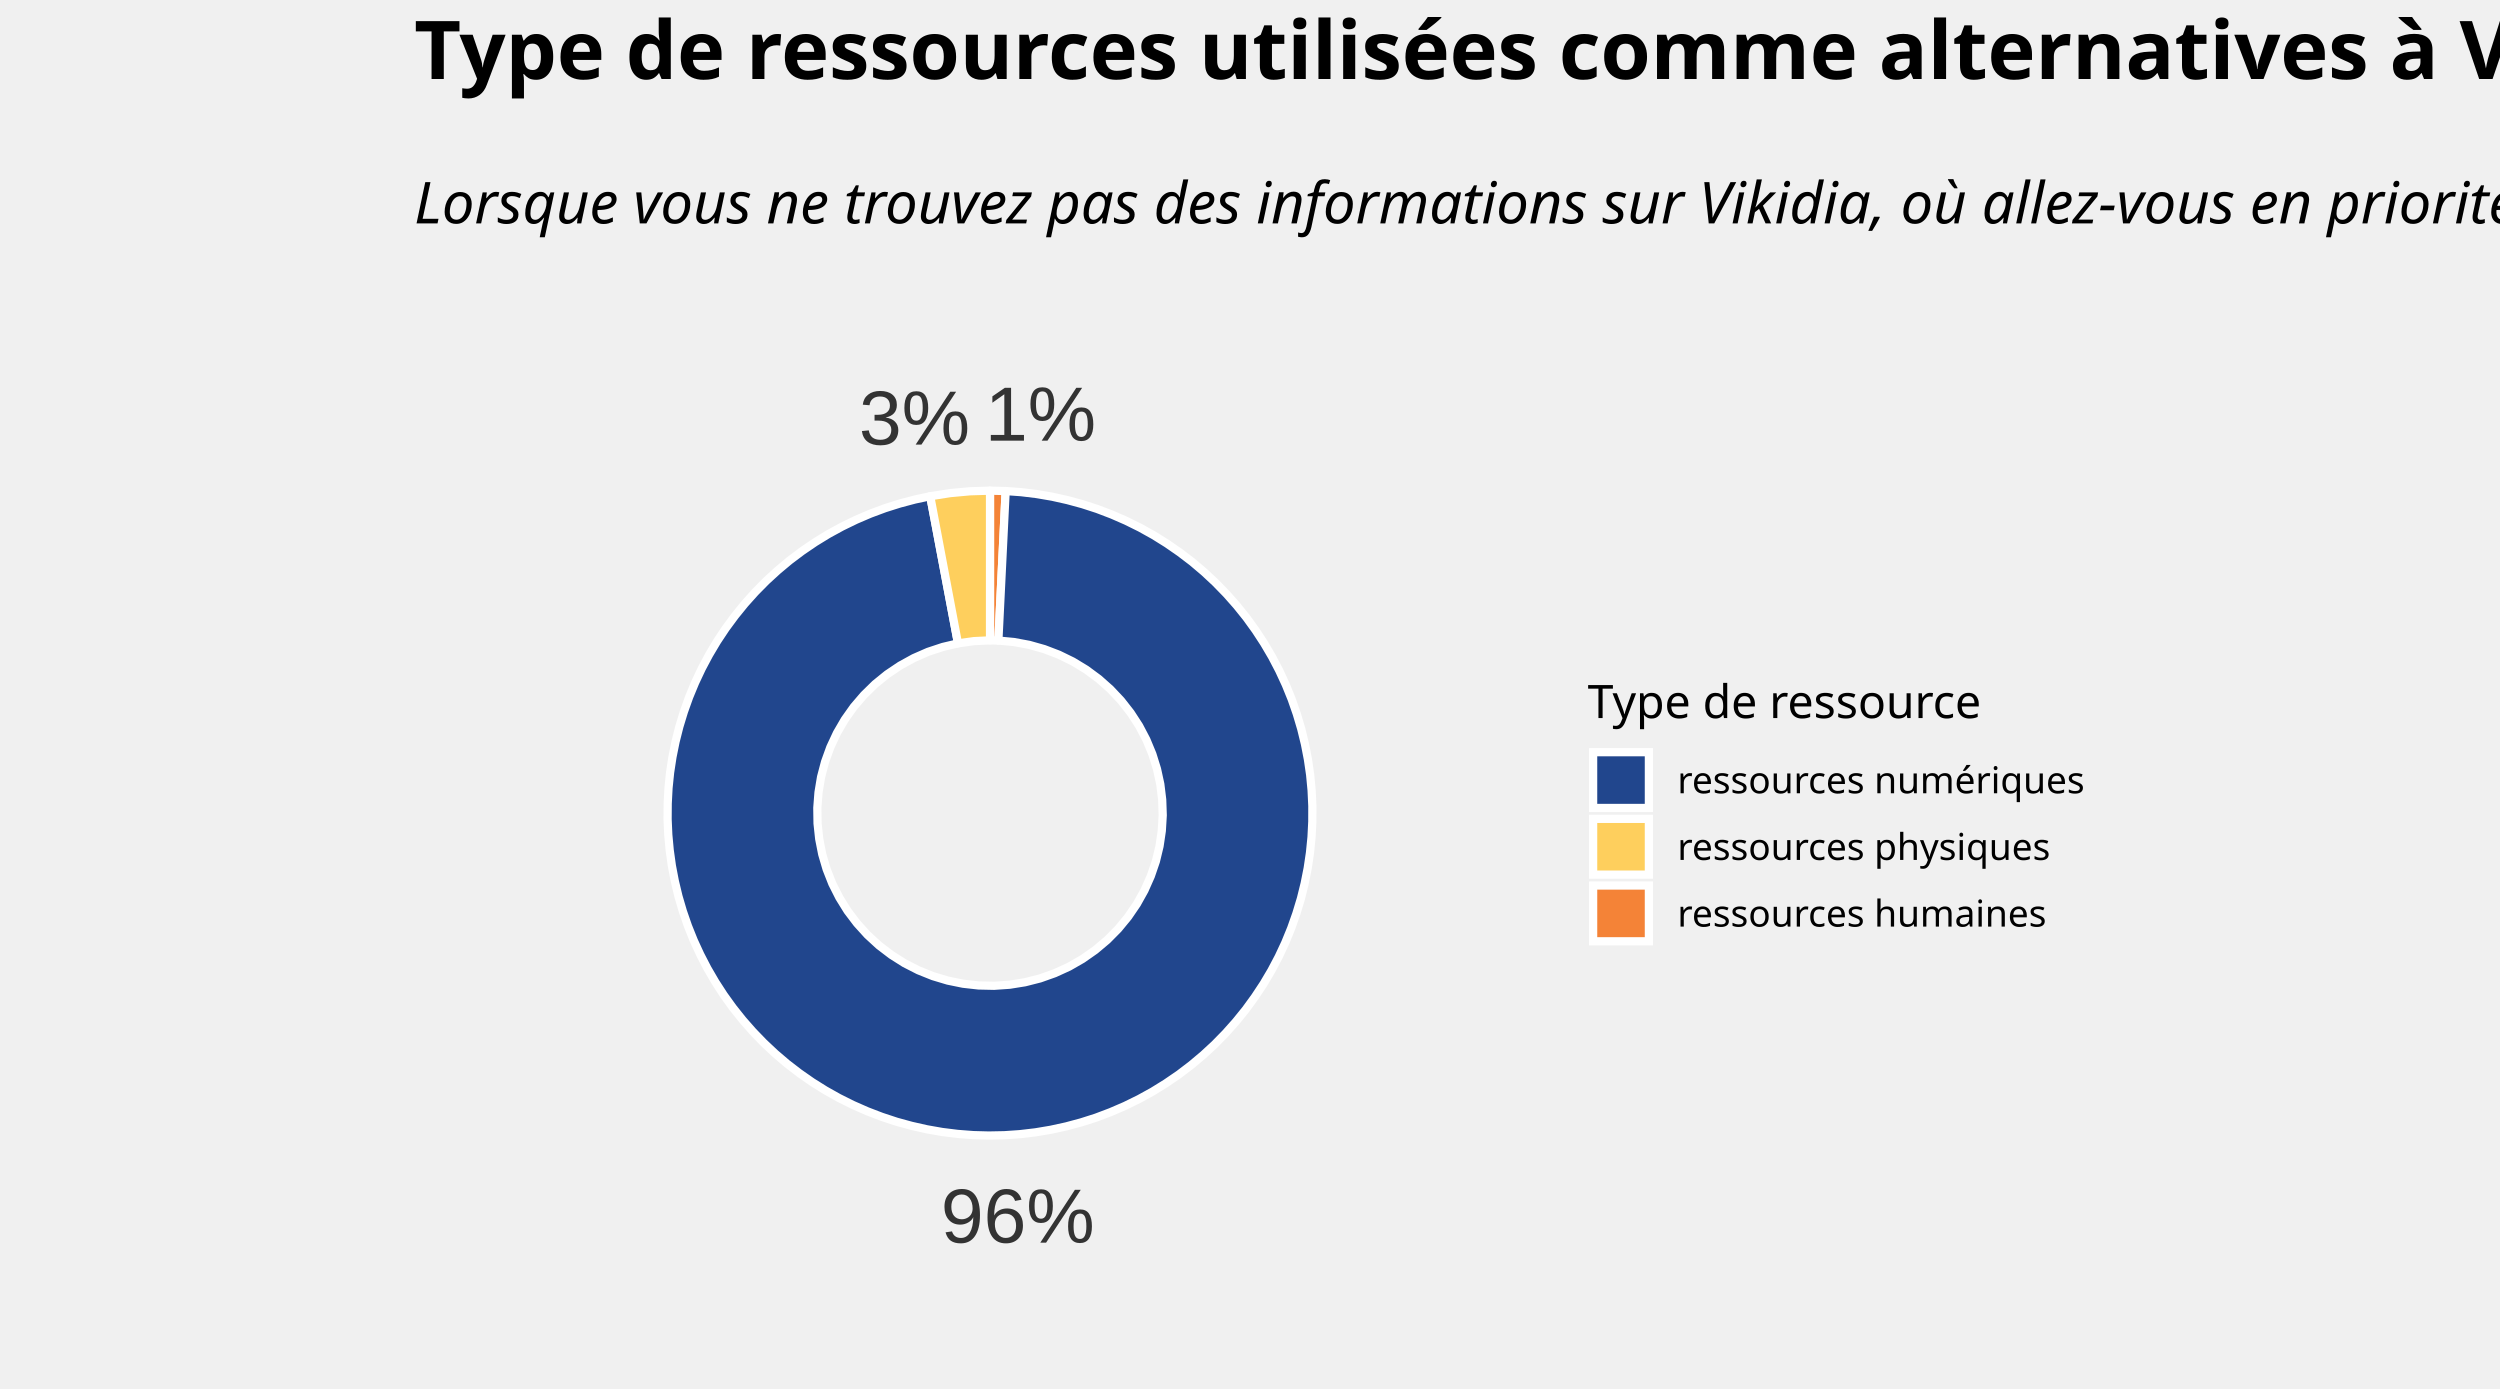
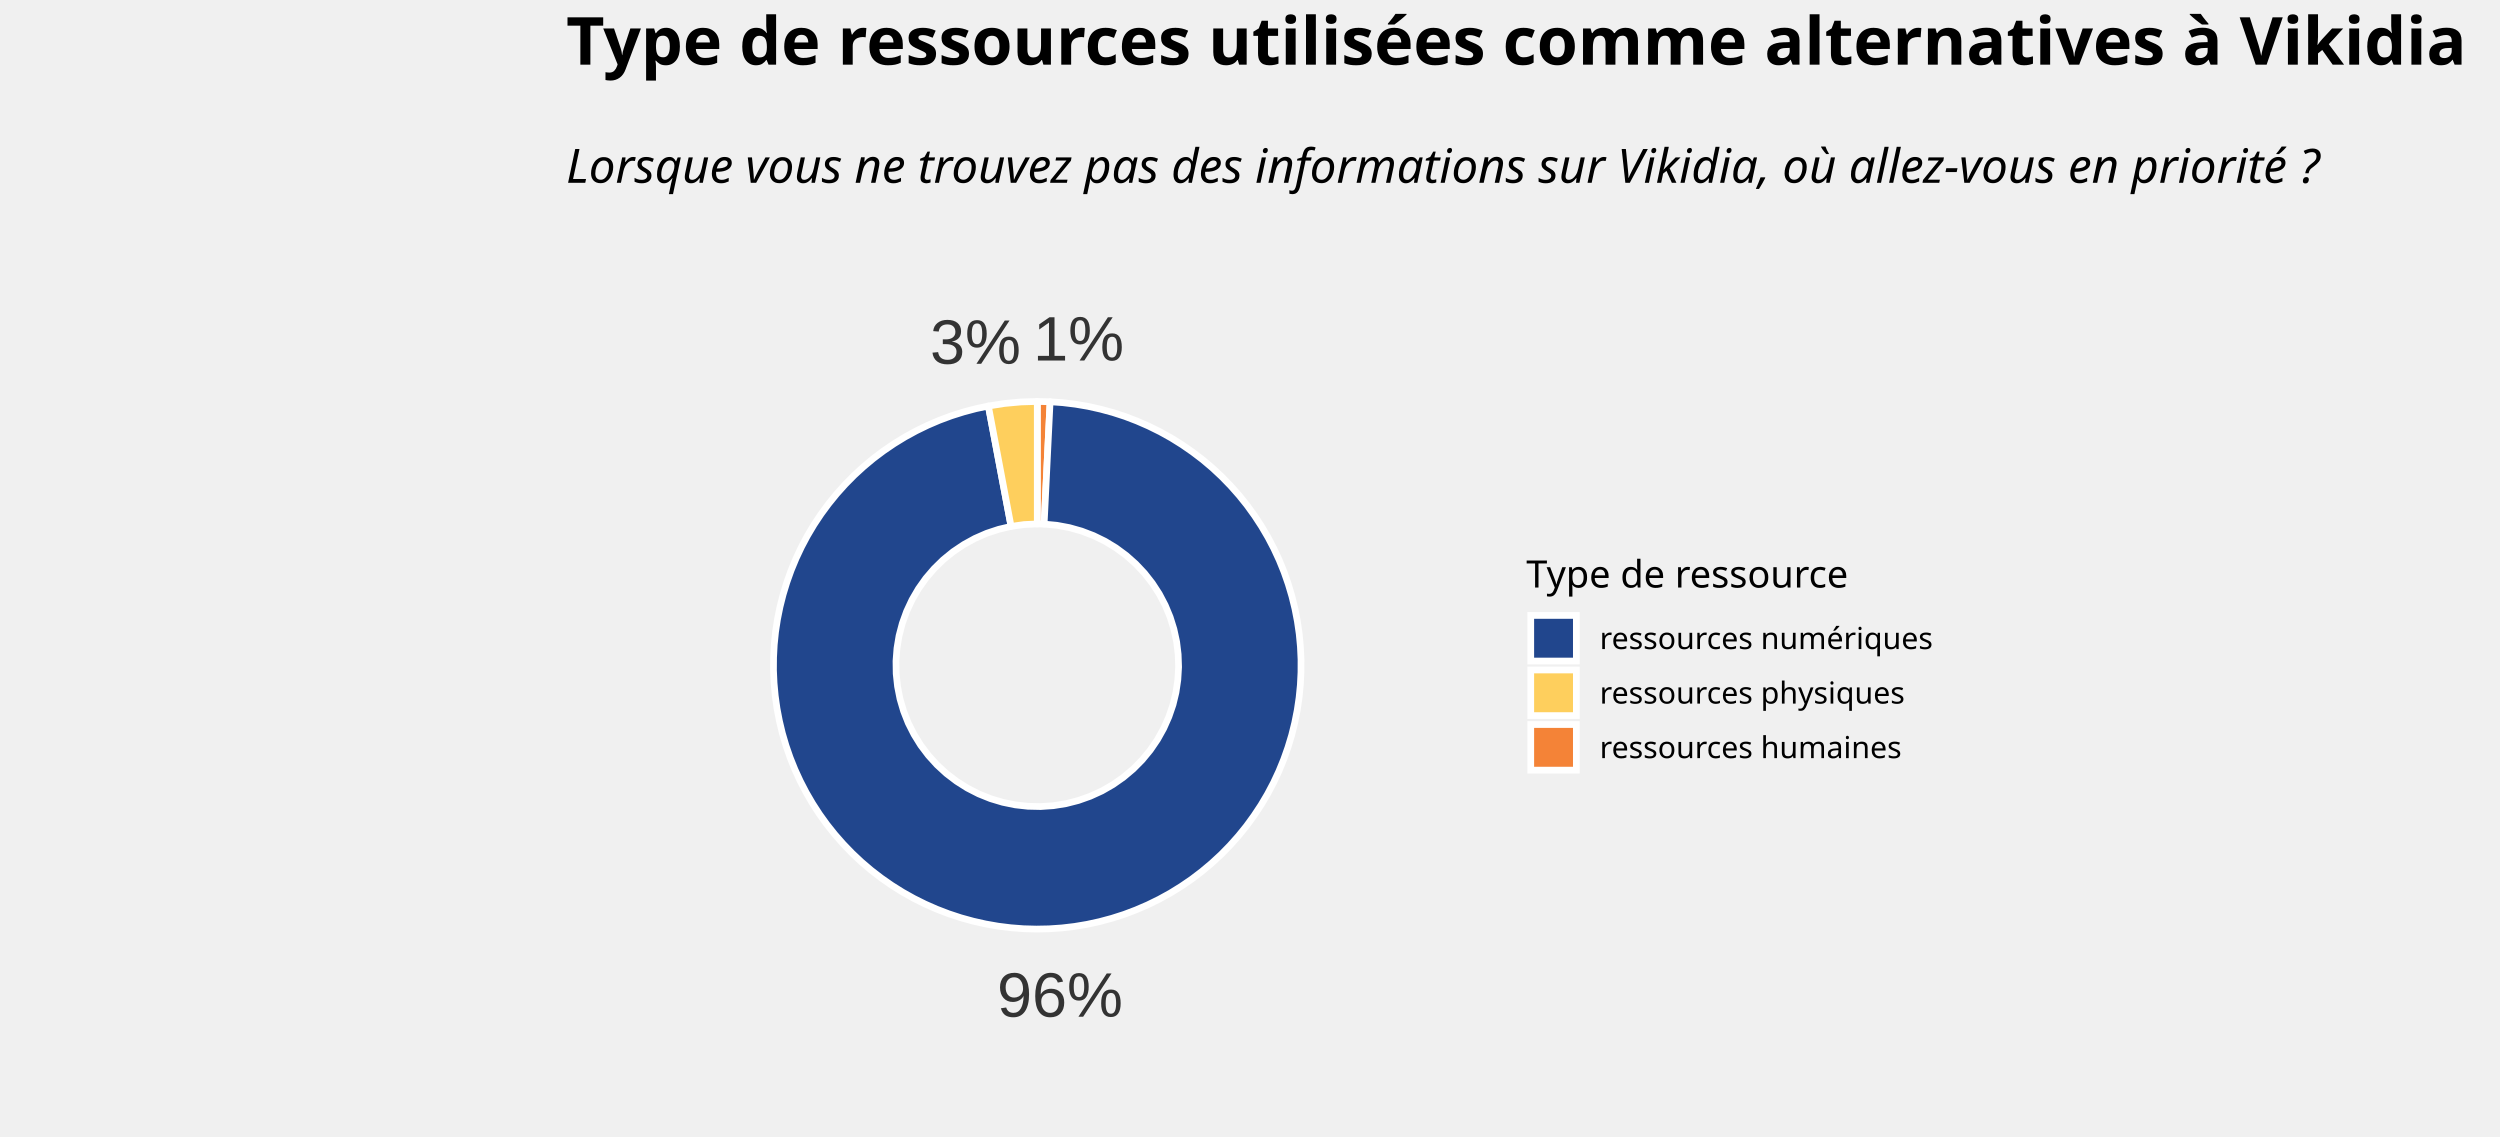
- <svg xmlns="http://www.w3.org/2000/svg" class="svglite" width="648.00pt" height="360.00pt" viewBox="0 0 648.00 360.00">
+ <svg xmlns="http://www.w3.org/2000/svg" class="svglite" width="792.00pt" height="360.00pt" viewBox="0 0 792.00 360.00">
  <defs>
    <style type="text/css">
    .svglite line, .svglite polyline, .svglite polygon, .svglite path, .svglite rect, .svglite circle {
      fill: none;
      stroke: #000000;
      stroke-linecap: round;
      stroke-linejoin: round;
      stroke-miterlimit: 10.00;
    }
    .svglite text {
      white-space: pre;
    }
  </style>
  </defs>
  <rect width="100%" height="100%" style="stroke: none; fill: none;" />
  <defs>
-     <clipPath id="cpMC4wMHw2NDguMDB8MC4wMHwzNjAuMDA=">
-       <rect x="0.00" y="0.00" width="648.00" height="360.00" />
+     <clipPath id="cpMC4wMHw3OTIuMDB8MC4wMHwzNjAuMDA=">
+       <rect x="0.00" y="0.00" width="792.00" height="360.00" />
    </clipPath>
  </defs>
-   <g clip-path="url(#cpMC4wMHw2NDguMDB8MC4wMHwzNjAuMDA=)">
+   <g clip-path="url(#cpMC4wMHw3OTIuMDB8MC4wMHwzNjAuMDA=)">
</g>
  <defs>
-     <clipPath id="cpMTA3LjM2fDQwNS44NXw2MS41MXwzNjAuMDA=">
-       <rect x="107.36" y="61.51" width="298.49" height="298.49" />
+     <clipPath id="cpMTc5LjM2fDQ3Ny44NXw2MS41MXwzNjAuMDA=">
+       <rect x="179.36" y="61.51" width="298.49" height="298.49" />
    </clipPath>
  </defs>
-   <g clip-path="url(#cpMTA3LjM2fDQwNS44NXw2MS41MXwzNjAuMDA=)">
-     <polygon points="258.78,166.03 258.99,161.73 259.20,157.42 259.41,153.12 259.62,148.81 259.83,144.50 260.04,140.20 260.25,135.89 260.46,131.58 260.67,127.28 256.61,127.18 256.61,131.49 256.61,135.80 256.61,140.11 256.61,144.42 256.61,148.74 256.61,153.05 256.61,157.36 256.61,161.67 256.61,165.98 258.78,166.03 " style="stroke-width: 2.13; stroke: #FFFFFF; fill: #F48337;" />
-     <polygon points="248.31,166.76 247.51,162.52 246.71,158.28 245.91,154.05 245.11,149.81 244.31,145.57 243.51,141.34 242.71,137.10 241.91,132.86 241.11,128.63 237.16,129.47 233.25,130.51 229.39,131.73 225.60,133.14 221.89,134.73 218.25,136.50 214.70,138.44 211.26,140.55 207.91,142.83 204.68,145.26 201.58,147.85 198.60,150.58 195.76,153.46 193.06,156.47 190.51,159.61 188.11,162.86 185.87,166.23 183.80,169.71 181.90,173.28 180.18,176.93 178.63,180.67 177.27,184.48 176.09,188.34 175.10,192.26 174.30,196.23 173.69,200.22 173.28,204.25 173.07,208.28 173.04,212.33 173.22,216.37 173.59,220.39 174.15,224.40 174.91,228.37 175.85,232.30 176.99,236.18 178.31,240.00 179.82,243.76 181.51,247.43 183.37,251.02 185.40,254.51 187.60,257.91 189.96,261.19 192.48,264.35 195.15,267.39 197.96,270.30 200.91,273.07 203.98,275.69 207.19,278.16 210.50,280.47 213.93,282.62 217.46,284.60 221.07,286.40 224.77,288.03 228.55,289.48 232.39,290.75 236.29,291.82 240.23,292.71 244.21,293.41 248.23,293.91 252.26,294.22 256.30,294.33 260.34,294.25 264.38,293.97 268.39,293.50 272.38,292.83 276.33,291.97 280.24,290.92 284.09,289.69 287.87,288.26 291.58,286.66 295.21,284.88 298.75,282.93 302.19,280.80 305.53,278.52 308.75,276.07 311.85,273.47 314.82,270.73 317.65,267.84 320.34,264.82 322.88,261.68 325.26,258.41 327.49,255.04 329.55,251.56 331.44,247.98 333.15,244.32 334.68,240.58 336.03,236.76 337.20,232.89 338.17,228.97 338.96,225.00 339.55,221.00 339.95,216.98 340.15,212.94 340.16,208.90 339.97,204.86 339.59,200.83 339.01,196.83 338.24,192.86 337.28,188.93 336.13,185.06 334.80,181.24 333.28,177.49 331.58,173.82 329.71,170.24 327.66,166.75 325.45,163.37 323.08,160.09 320.55,156.94 317.87,153.91 315.05,151.01 312.09,148.25 309.01,145.64 305.79,143.19 302.47,140.89 299.04,138.75 295.50,136.78 291.88,134.99 288.17,133.37 284.40,131.93 280.55,130.68 276.65,129.62 272.70,128.74 268.72,128.06 264.70,127.57 260.67,127.28 260.46,131.58 260.25,135.89 260.04,140.20 259.83,144.50 259.62,148.81 259.41,153.12 259.20,157.42 258.99,161.73 258.78,166.03 262.81,166.41 266.78,167.15 270.67,168.25 274.44,169.69 278.07,171.46 281.53,173.56 284.78,175.96 287.80,178.64 290.57,181.58 293.06,184.76 295.26,188.15 297.14,191.73 298.69,195.46 299.89,199.31 300.75,203.26 301.24,207.27 301.38,211.31 301.14,215.35 300.55,219.34 299.60,223.27 298.29,227.09 296.65,230.78 294.68,234.31 292.40,237.65 289.83,240.77 286.99,243.64 283.90,246.24 280.59,248.56 277.09,250.57 273.41,252.25 269.61,253.60 265.69,254.60 261.70,255.24 257.67,255.52 253.63,255.43 249.62,254.98 245.66,254.17 241.79,253.01 238.04,251.50 234.44,249.66 231.03,247.50 227.82,245.05 224.84,242.31 222.13,239.32 219.69,236.10 217.56,232.66 215.74,229.06 214.26,225.30 213.12,221.42 212.34,217.46 211.91,213.44 211.85,209.40 212.16,205.37 212.82,201.39 213.85,197.48 215.22,193.68 216.93,190.01 218.96,186.52 221.29,183.23 223.92,180.16 226.81,177.33 229.95,174.78 233.30,172.53 236.84,170.58 240.54,168.96 244.37,167.69 248.31,166.76 " style="stroke-width: 2.13; stroke: #FFFFFF; fill: #21468D;" />
-     <polygon points="256.61,165.98 256.61,161.67 256.61,157.36 256.61,153.05 256.61,148.74 256.61,144.42 256.61,140.11 256.61,135.80 256.61,131.49 256.61,127.18 251.41,127.34 246.24,127.82 241.11,128.63 241.91,132.86 242.71,137.10 243.51,141.34 244.31,145.57 245.11,149.81 245.91,154.05 246.71,158.28 247.51,162.52 248.31,166.76 252.44,166.18 256.61,165.98 " style="stroke-width: 2.13; stroke: #FFFFFF; fill: #FECF5D;" />
-     <text x="269.70" y="114.22" text-anchor="middle" style="font-size: 19.92px;fill: #333333; font-family: &quot;Arial&quot;;" textLength="27.93px" lengthAdjust="spacingAndGlyphs">1%</text>
-     <text x="263.80" y="322.09" text-anchor="middle" style="font-size: 19.92px;fill: #333333; font-family: &quot;Arial&quot;;" textLength="39.31px" lengthAdjust="spacingAndGlyphs">96%</text>
-     <text x="237.03" y="115.24" text-anchor="middle" style="font-size: 19.92px;fill: #333333; font-family: &quot;Arial&quot;;" textLength="27.93px" lengthAdjust="spacingAndGlyphs">3%</text>
+   <g clip-path="url(#cpMTc5LjM2fDQ3Ny44NXw2MS41MXwzNjAuMDA=)">
+     <polygon points="330.78,166.03 330.99,161.73 331.20,157.42 331.41,153.12 331.62,148.81 331.83,144.50 332.04,140.20 332.25,135.89 332.46,131.58 332.67,127.28 328.61,127.18 328.61,131.49 328.61,135.80 328.61,140.11 328.61,144.42 328.61,148.74 328.61,153.05 328.61,157.36 328.61,161.67 328.61,165.98 330.78,166.03 " style="stroke-width: 2.13; stroke: #FFFFFF; fill: #F48337;" />
+     <polygon points="320.31,166.76 319.51,162.52 318.71,158.28 317.91,154.05 317.11,149.81 316.31,145.57 315.51,141.34 314.71,137.10 313.91,132.86 313.11,128.63 309.16,129.47 305.25,130.51 301.39,131.73 297.60,133.14 293.89,134.73 290.25,136.50 286.70,138.44 283.26,140.55 279.91,142.83 276.68,145.26 273.58,147.85 270.60,150.58 267.76,153.46 265.06,156.47 262.51,159.61 260.11,162.86 257.87,166.23 255.80,169.71 253.90,173.28 252.18,176.93 250.63,180.67 249.27,184.48 248.09,188.34 247.10,192.26 246.30,196.23 245.69,200.22 245.28,204.25 245.07,208.28 245.04,212.33 245.22,216.37 245.59,220.39 246.15,224.40 246.91,228.37 247.85,232.30 248.99,236.18 250.31,240.00 251.82,243.76 253.51,247.43 255.37,251.02 257.40,254.51 259.60,257.91 261.96,261.19 264.48,264.35 267.15,267.39 269.96,270.30 272.91,273.07 275.98,275.69 279.19,278.16 282.50,280.47 285.93,282.62 289.46,284.60 293.07,286.40 296.77,288.03 300.55,289.48 304.39,290.75 308.29,291.82 312.23,292.71 316.21,293.41 320.23,293.91 324.26,294.22 328.30,294.33 332.34,294.25 336.38,293.97 340.39,293.50 344.38,292.83 348.33,291.97 352.24,290.92 356.09,289.69 359.87,288.26 363.58,286.66 367.21,284.88 370.75,282.93 374.19,280.80 377.53,278.52 380.75,276.07 383.85,273.47 386.82,270.73 389.65,267.84 392.34,264.82 394.88,261.68 397.26,258.41 399.49,255.04 401.55,251.56 403.44,247.98 405.15,244.32 406.68,240.58 408.03,236.76 409.20,232.89 410.17,228.97 410.96,225.00 411.55,221.00 411.95,216.98 412.15,212.94 412.16,208.90 411.97,204.86 411.59,200.83 411.01,196.83 410.24,192.86 409.28,188.93 408.13,185.06 406.80,181.24 405.28,177.49 403.58,173.82 401.71,170.24 399.66,166.75 397.45,163.37 395.08,160.09 392.55,156.94 389.87,153.91 387.05,151.01 384.09,148.25 381.01,145.64 377.79,143.19 374.47,140.89 371.04,138.75 367.50,136.78 363.88,134.99 360.17,133.37 356.40,131.93 352.55,130.68 348.65,129.62 344.70,128.74 340.72,128.06 336.70,127.57 332.67,127.28 332.46,131.58 332.25,135.89 332.04,140.20 331.83,144.50 331.62,148.81 331.41,153.12 331.20,157.42 330.99,161.73 330.78,166.03 334.81,166.41 338.78,167.15 342.67,168.25 346.44,169.69 350.07,171.46 353.53,173.56 356.78,175.96 359.80,178.64 362.57,181.58 365.06,184.76 367.26,188.15 369.14,191.73 370.69,195.46 371.89,199.31 372.75,203.26 373.24,207.27 373.38,211.31 373.14,215.35 372.55,219.34 371.60,223.27 370.29,227.09 368.65,230.78 366.68,234.31 364.40,237.65 361.83,240.77 358.99,243.64 355.90,246.24 352.59,248.56 349.09,250.57 345.41,252.25 341.61,253.60 337.69,254.60 333.70,255.24 329.67,255.52 325.63,255.43 321.62,254.98 317.66,254.17 313.79,253.01 310.04,251.50 306.44,249.66 303.03,247.50 299.82,245.05 296.84,242.31 294.13,239.32 291.69,236.10 289.56,232.66 287.74,229.06 286.26,225.30 285.12,221.42 284.34,217.46 283.91,213.44 283.85,209.40 284.16,205.37 284.82,201.39 285.85,197.48 287.22,193.68 288.93,190.01 290.96,186.52 293.29,183.23 295.92,180.16 298.81,177.33 301.95,174.78 305.30,172.53 308.84,170.58 312.54,168.96 316.37,167.69 320.31,166.76 " style="stroke-width: 2.13; stroke: #FFFFFF; fill: #21468D;" />
+     <polygon points="328.61,165.98 328.61,161.67 328.61,157.36 328.61,153.05 328.61,148.74 328.61,144.42 328.61,140.11 328.61,135.80 328.61,131.49 328.61,127.18 323.41,127.34 318.24,127.82 313.11,128.63 313.91,132.86 314.71,137.10 315.51,141.34 316.31,145.57 317.11,149.81 317.91,154.05 318.71,158.28 319.51,162.52 320.31,166.76 324.44,166.18 328.61,165.98 " style="stroke-width: 2.13; stroke: #FFFFFF; fill: #FECF5D;" />
+     <text x="341.70" y="114.22" text-anchor="middle" style="font-size: 19.92px;fill: #333333; font-family: &quot;Arial&quot;;" textLength="27.93px" lengthAdjust="spacingAndGlyphs">1%</text>
+     <text x="335.80" y="322.09" text-anchor="middle" style="font-size: 19.92px;fill: #333333; font-family: &quot;Arial&quot;;" textLength="39.31px" lengthAdjust="spacingAndGlyphs">96%</text>
+     <text x="309.03" y="115.24" text-anchor="middle" style="font-size: 19.92px;fill: #333333; font-family: &quot;Arial&quot;;" textLength="27.93px" lengthAdjust="spacingAndGlyphs">3%</text>
  </g>
-   <g clip-path="url(#cpMC4wMHw2NDguMDB8MC4wMHwzNjAuMDA=)">
-     <text x="411.52" y="186.13" style="font-size: 12.00px; font-family: &quot;Noto Sans&quot;;" textLength="102.69px" lengthAdjust="spacingAndGlyphs">Type de ressource</text>
-     <rect x="412.94" y="194.97" width="14.45" height="14.45" style="stroke-width: 2.13; stroke: #FFFFFF; stroke-linecap: square; stroke-linejoin: miter; fill: #21468D;" />
-     <rect x="412.94" y="212.25" width="14.45" height="14.45" style="stroke-width: 2.13; stroke: #FFFFFF; stroke-linecap: square; stroke-linejoin: miter; fill: #FECF5D;" />
-     <rect x="412.94" y="229.53" width="14.45" height="14.45" style="stroke-width: 2.13; stroke: #FFFFFF; stroke-linecap: square; stroke-linejoin: miter; fill: #F48337;" />
-     <text x="434.78" y="205.62" style="font-size: 9.60px; font-family: &quot;Noto Sans&quot;;" textLength="105.86px" lengthAdjust="spacingAndGlyphs">ressources numériques</text>
-     <text x="434.78" y="222.90" style="font-size: 9.60px; font-family: &quot;Noto Sans&quot;;" textLength="96.98px" lengthAdjust="spacingAndGlyphs">ressources physiques</text>
-     <text x="434.78" y="240.18" style="font-size: 9.60px; font-family: &quot;Noto Sans&quot;;" textLength="95.98px" lengthAdjust="spacingAndGlyphs">ressources humaines</text>
-     <text x="107.36" y="41.71" style="font-size: 15.00px; font-style: italic; font-family: &quot;Noto Sans&quot;;" textLength="0.00px" lengthAdjust="spacingAndGlyphs" />
-     <text x="107.36" y="57.91" style="font-size: 15.00px; font-style: italic; font-family: &quot;Noto Sans&quot;;" textLength="556.14px" lengthAdjust="spacingAndGlyphs">Lorsque vous ne trouvez pas des informations sur Vikidia, où allez-vous en priorité ?</text>
-     <text x="107.36" y="20.48" style="font-size: 21.00px; font-weight: bold; font-family: &quot;Noto Sans&quot;;" textLength="603.32px" lengthAdjust="spacingAndGlyphs">Type de ressources utilisées comme alternatives à Vikidia</text>
+   <g clip-path="url(#cpMC4wMHw3OTIuMDB8MC4wMHwzNjAuMDA=)">
+     <text x="483.52" y="186.13" style="font-size: 12.00px; font-family: &quot;Noto Sans&quot;;" textLength="102.69px" lengthAdjust="spacingAndGlyphs">Type de ressource</text>
+     <rect x="484.94" y="194.97" width="14.45" height="14.45" style="stroke-width: 2.13; stroke: #FFFFFF; stroke-linecap: square; stroke-linejoin: miter; fill: #21468D;" />
+     <rect x="484.94" y="212.25" width="14.45" height="14.45" style="stroke-width: 2.13; stroke: #FFFFFF; stroke-linecap: square; stroke-linejoin: miter; fill: #FECF5D;" />
+     <rect x="484.94" y="229.53" width="14.45" height="14.45" style="stroke-width: 2.13; stroke: #FFFFFF; stroke-linecap: square; stroke-linejoin: miter; fill: #F48337;" />
+     <text x="506.78" y="205.62" style="font-size: 9.60px; font-family: &quot;Noto Sans&quot;;" textLength="105.86px" lengthAdjust="spacingAndGlyphs">ressources numériques</text>
+     <text x="506.78" y="222.90" style="font-size: 9.60px; font-family: &quot;Noto Sans&quot;;" textLength="96.98px" lengthAdjust="spacingAndGlyphs">ressources physiques</text>
+     <text x="506.78" y="240.18" style="font-size: 9.60px; font-family: &quot;Noto Sans&quot;;" textLength="95.98px" lengthAdjust="spacingAndGlyphs">ressources humaines</text>
+     <text x="179.36" y="41.71" style="font-size: 15.00px; font-style: italic; font-family: &quot;Noto Sans&quot;;" textLength="0.00px" lengthAdjust="spacingAndGlyphs" />
+     <text x="179.36" y="57.91" style="font-size: 15.00px; font-style: italic; font-family: &quot;Noto Sans&quot;;" textLength="556.14px" lengthAdjust="spacingAndGlyphs">Lorsque vous ne trouvez pas des informations sur Vikidia, où allez-vous en priorité ?</text>
+     <text x="179.36" y="20.48" style="font-size: 21.00px; font-weight: bold; font-family: &quot;Noto Sans&quot;;" textLength="603.32px" lengthAdjust="spacingAndGlyphs">Type de ressources utilisées comme alternatives à Vikidia</text>
  </g>
</svg>
